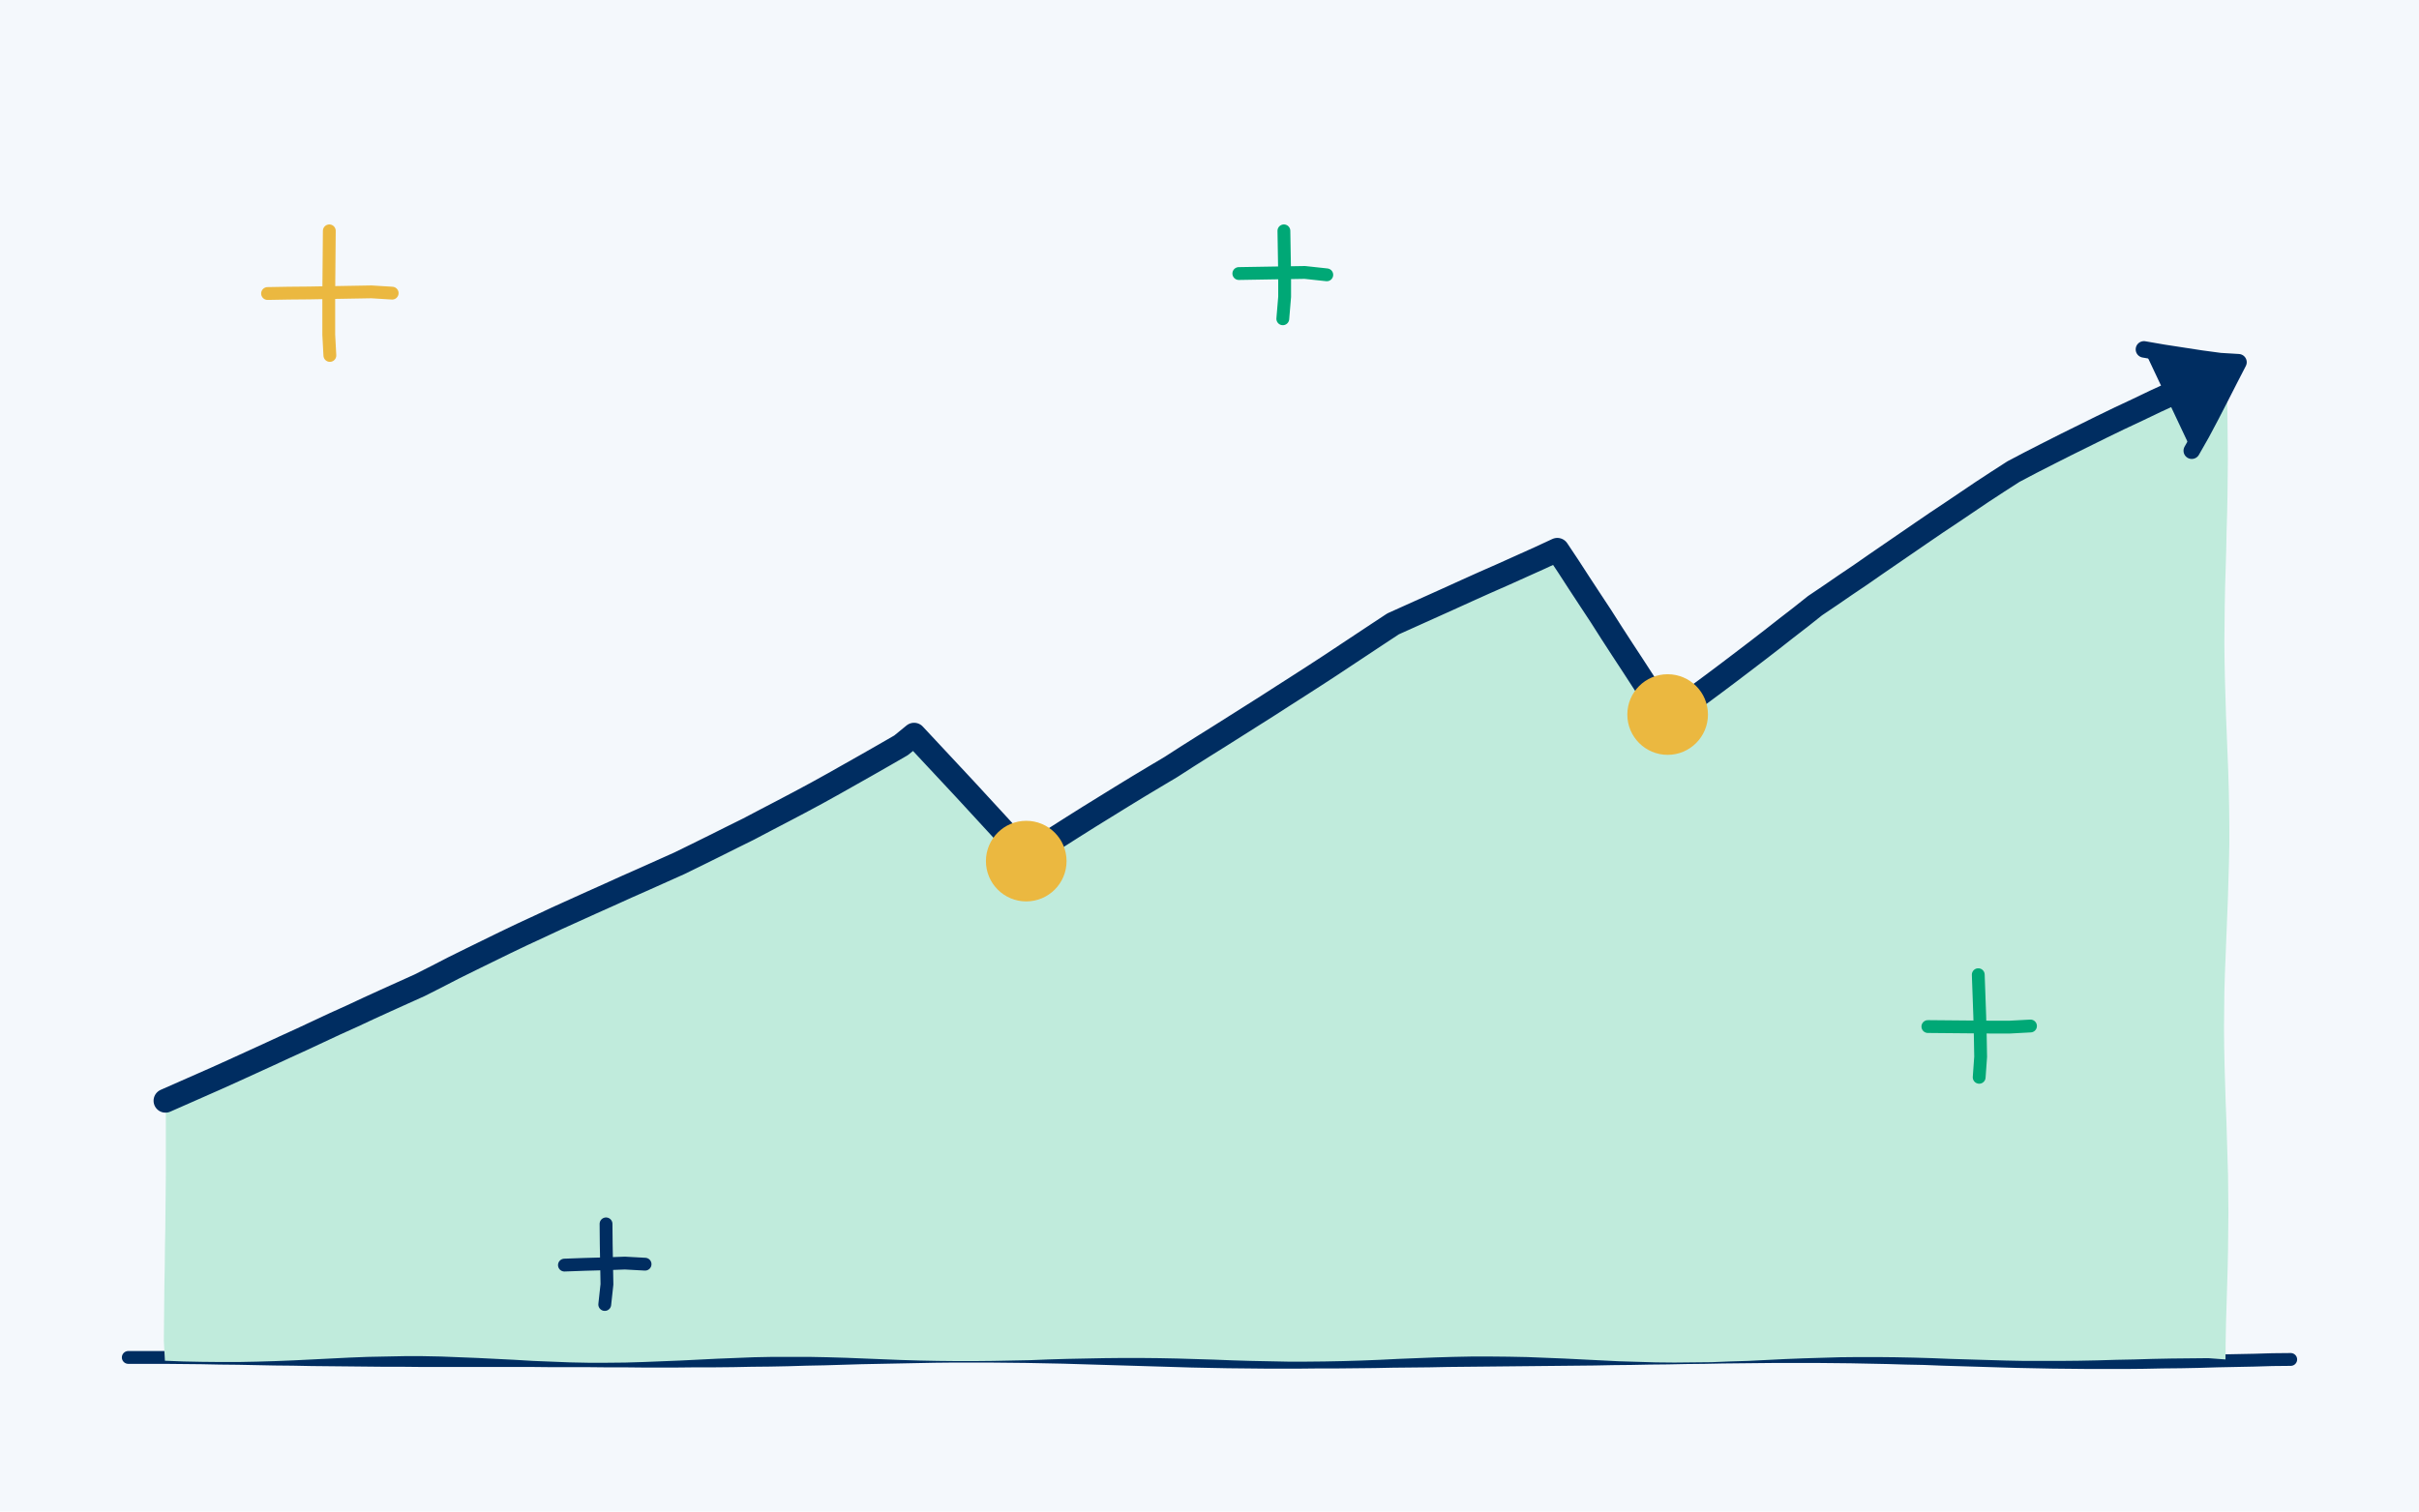
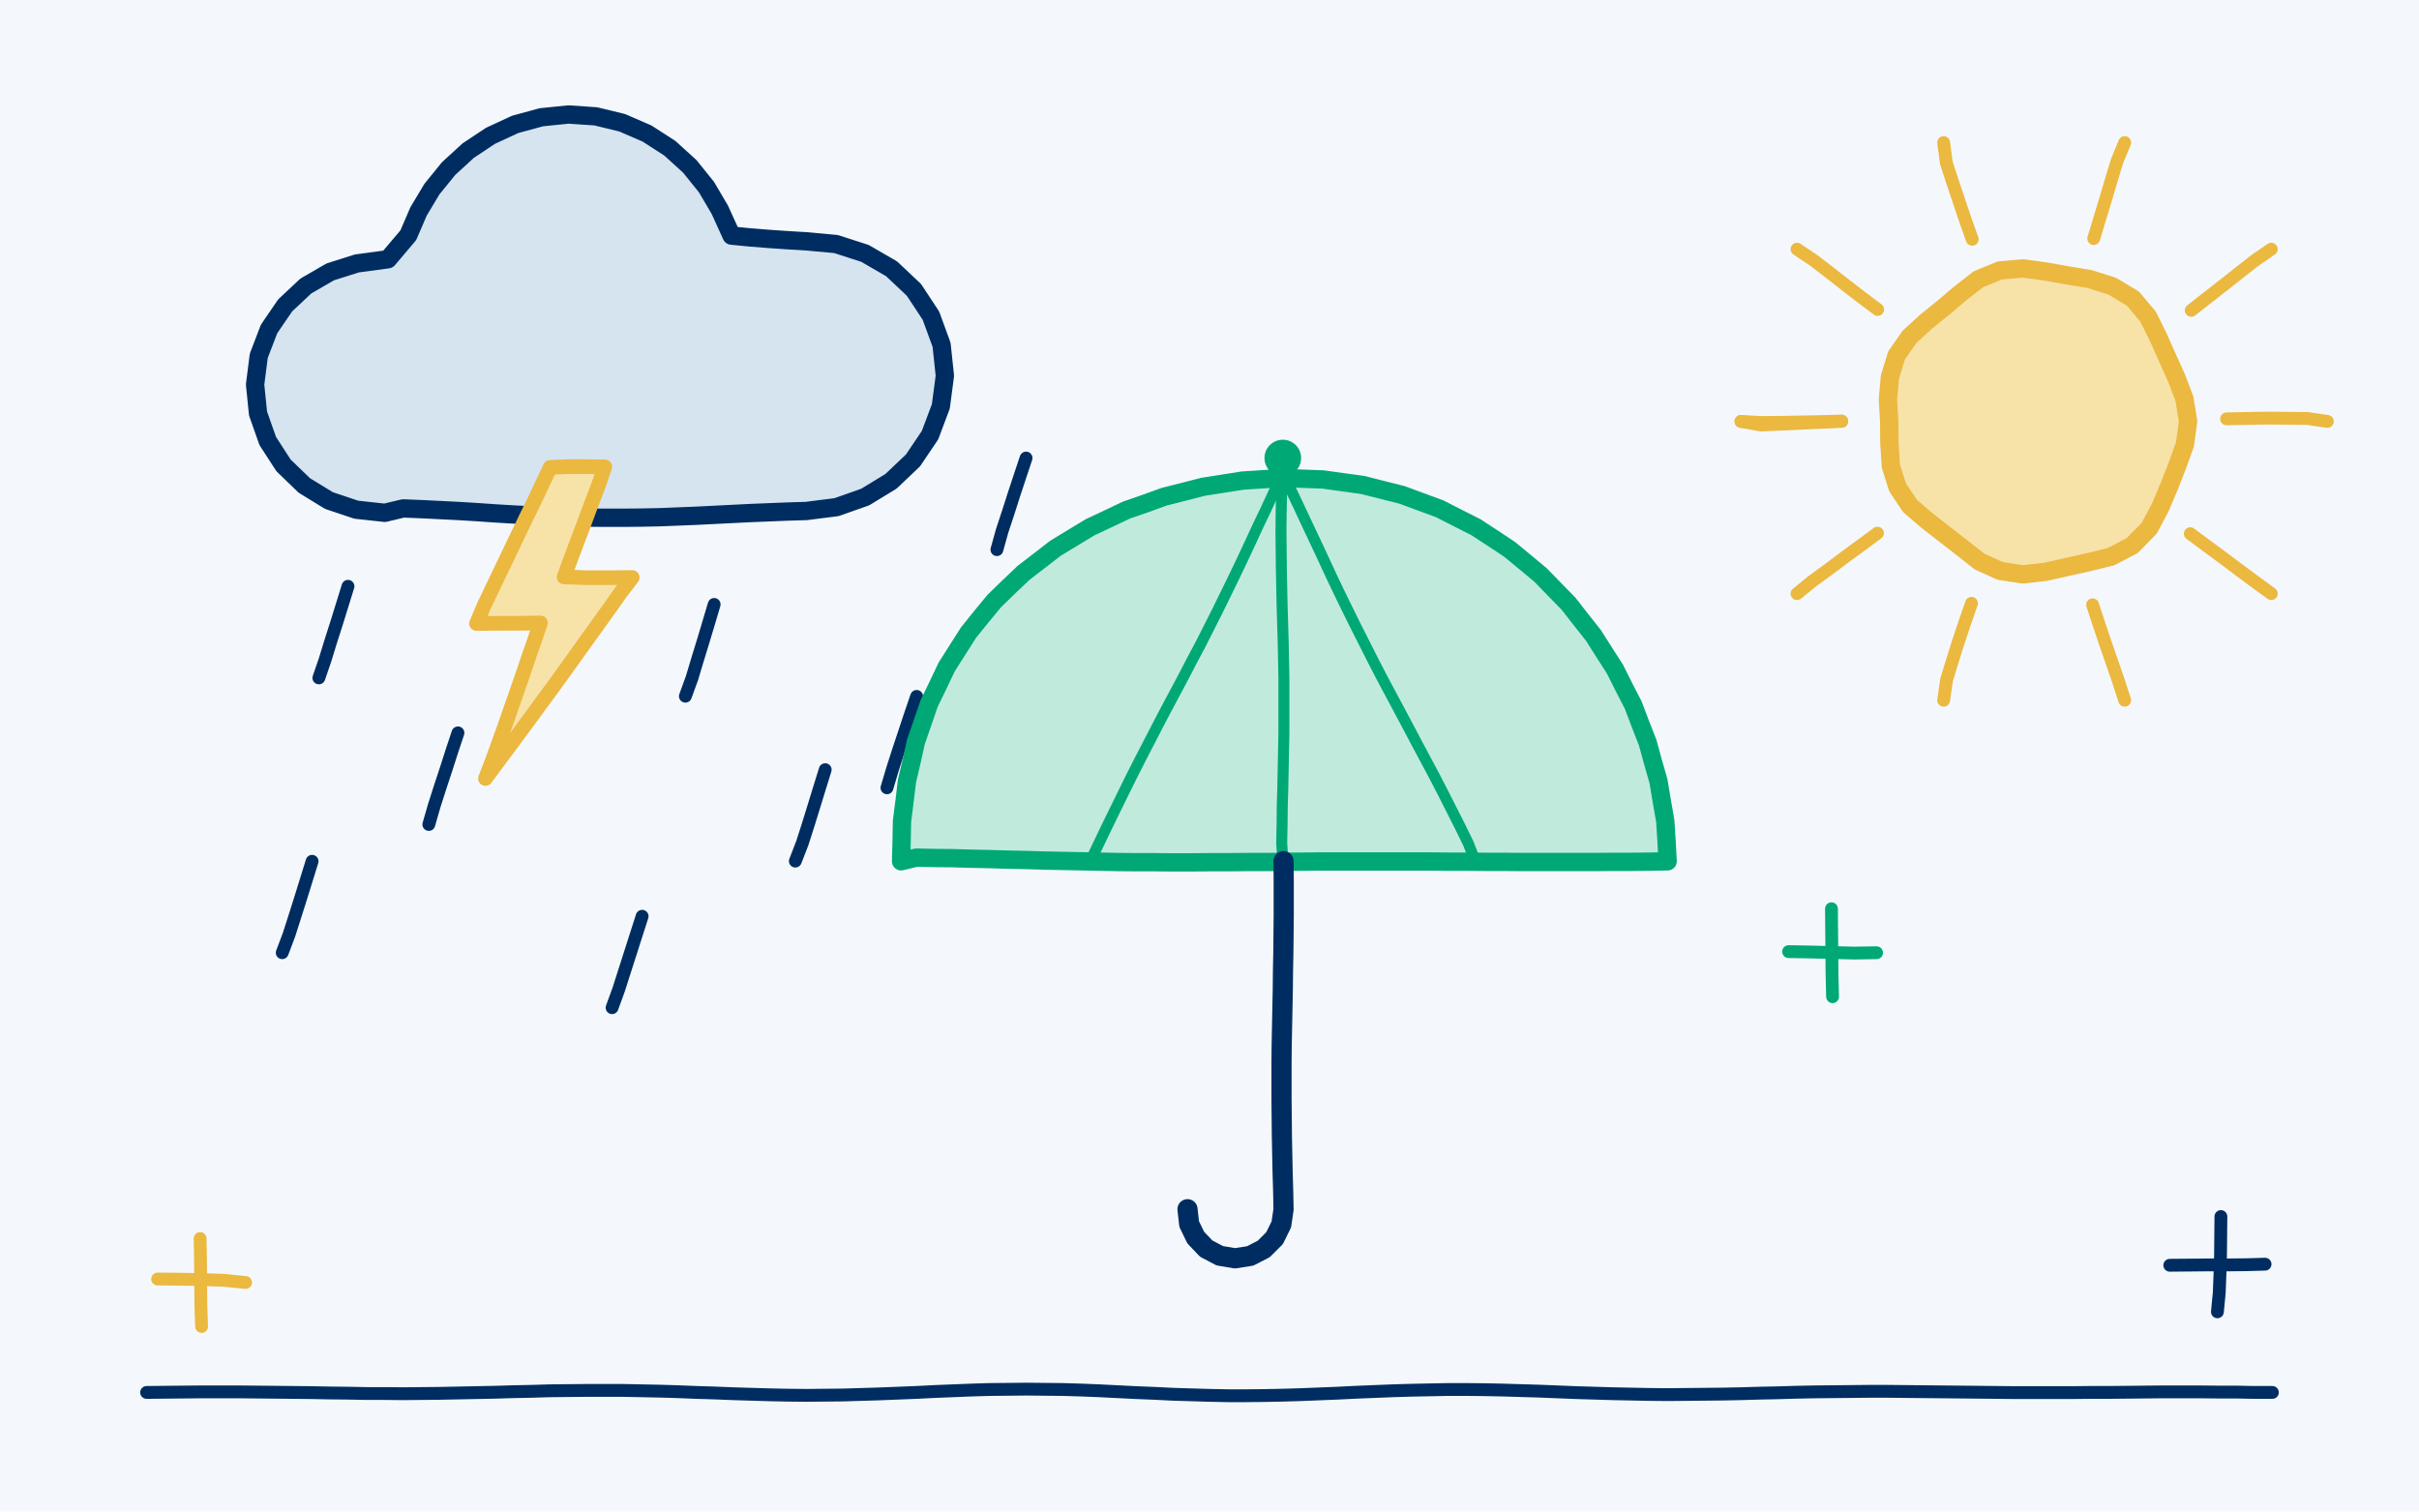
- <svg xmlns="http://www.w3.org/2000/svg" viewBox="0 0 1320 825" role="img" aria-label="A hand-drawn line that climbs, dips twice and keeps climbing">
+ <svg xmlns="http://www.w3.org/2000/svg" viewBox="0 0 1320 825" role="img" aria-label="A storm cloud and rain on one side, an open umbrella in the middle, and the sun breaking through">
  <rect width="1320" height="825" fill="#F4F8FC" />
-   <path d="M70.0,740.9 L80.0,740.9 L90.0,740.9 L100.0,741.0 L110.0,741.1 L120.0,741.3 L130.0,741.4 L140.0,741.6 L150.0,741.8 L160.0,741.9 L170.0,742.1 L180.0,742.2 L190.0,742.3 L200.0,742.4 L210.0,742.5 L220.0,742.5 L230.0,742.6 L240.0,742.6 L250.0,742.6 L260.0,742.6 L270.0,742.6 L280.0,742.6 L290.0,742.6 L300.0,742.7 L310.0,742.7 L320.0,742.7 L330.0,742.8 L340.0,742.8 L350.0,742.9 L360.0,742.9 L370.0,742.9 L380.0,742.8 L390.0,742.8 L400.0,742.7 L410.0,742.5 L420.0,742.4 L430.0,742.2 L440.0,741.9 L450.0,741.7 L460.0,741.4 L470.0,741.1 L480.0,740.9 L490.0,740.7 L500.0,740.5 L510.0,740.3 L520.0,740.2 L530.0,740.2 L540.0,740.2 L550.0,740.3 L560.0,740.4 L570.0,740.6 L580.0,740.8 L590.0,741.1 L600.0,741.4 L610.0,741.7 L620.0,742.0 L630.0,742.3 L640.0,742.6 L650.0,742.9 L660.0,743.1 L670.0,743.3 L680.0,743.4 L690.0,743.5 L700.0,743.5 L710.0,743.5 L720.0,743.4 L730.0,743.4 L740.0,743.3 L750.0,743.2 L760.0,743.0 L770.0,742.9 L780.0,742.8 L790.0,742.6 L800.0,742.5 L810.0,742.4 L820.0,742.3 L830.0,742.2 L840.0,742.1 L850.0,742.0 L860.0,741.9 L870.0,741.8 L880.0,741.6 L890.0,741.5 L900.0,741.3 L910.0,741.2 L920.0,741.0 L930.0,740.9 L940.0,740.7 L950.0,740.6 L960.0,740.5 L970.0,740.4 L980.0,740.4 L990.0,740.4 L1000.0,740.5 L1010.0,740.6 L1020.0,740.8 L1030.0,741.0 L1040.0,741.3 L1050.0,741.5 L1060.0,741.9 L1070.0,742.2 L1080.0,742.5 L1090.0,742.8 L1100.0,743.1 L1110.0,743.3 L1120.0,743.5 L1130.0,743.6 L1140.0,743.7 L1150.0,743.7 L1160.0,743.7 L1170.0,743.6 L1180.0,743.4 L1190.0,743.3 L1200.0,743.1 L1210.0,742.8 L1220.0,742.6 L1230.0,742.4 L1240.0,742.1 L1250.0,742.0" fill="none" stroke="#002D61" stroke-width="7" stroke-linecap="round" stroke-linejoin="round" />
-   <path d="M90.0,742.7 L100.0,743.1 L110.1,743.3 L120.1,743.4 L130.2,743.4 L140.2,743.2 L150.3,742.9 L160.3,742.5 L170.4,742.0 L180.4,741.5 L190.4,741.0 L200.5,740.6 L210.5,740.4 L220.6,740.2 L230.6,740.2 L240.7,740.4 L250.7,740.8 L260.8,741.2 L270.8,741.7 L280.8,742.2 L290.9,742.8 L300.9,743.2 L311.0,743.6 L321.0,743.8 L331.1,743.8 L341.1,743.7 L351.2,743.4 L361.2,743.0 L371.2,742.6 L381.3,742.1 L391.3,741.6 L401.4,741.2 L411.4,740.8 L421.5,740.6 L431.5,740.6 L441.6,740.6 L451.6,740.8 L461.7,741.1 L471.7,741.5 L481.7,741.9 L491.8,742.3 L501.8,742.6 L511.9,742.8 L521.9,742.9 L532.0,742.9 L542.0,742.8 L552.1,742.6 L562.1,742.4 L572.1,742.0 L582.2,741.7 L592.2,741.5 L602.3,741.3 L612.3,741.2 L622.4,741.2 L632.4,741.3 L642.5,741.5 L652.5,741.8 L662.5,742.1 L672.6,742.5 L682.6,742.8 L692.7,743.0 L702.7,743.2 L712.8,743.2 L722.8,743.1 L732.9,742.9 L742.9,742.6 L752.9,742.2 L763.0,741.7 L773.0,741.3 L783.1,740.9 L793.1,740.6 L803.2,740.4 L813.2,740.4 L823.3,740.5 L833.3,740.7 L843.3,741.1 L853.4,741.5 L863.4,742.0 L873.5,742.5 L883.5,743.0 L893.6,743.3 L903.6,743.6 L913.7,743.7 L923.7,743.6 L933.8,743.5 L943.8,743.1 L953.8,742.8 L963.9,742.3 L973.9,741.8 L984.0,741.4 L994.0,741.1 L1004.1,740.8 L1014.1,740.7 L1024.2,740.7 L1034.2,740.8 L1044.2,741.0 L1054.3,741.3 L1064.3,741.7 L1074.4,742.0 L1084.4,742.3 L1094.5,742.6 L1104.5,742.8 L1114.6,742.8 L1124.6,742.8 L1134.6,742.7 L1144.7,742.5 L1154.7,742.2 L1164.8,742.0 L1174.8,741.7 L1184.9,741.5 L1194.9,741.4 L1205.0,741.3 L1214.4,742.0 L1214.5,732.0 L1214.7,721.9 L1215.0,711.9 L1215.3,701.9 L1215.6,691.8 L1215.8,681.8 L1215.9,671.7 L1216.0,661.7 L1215.9,651.7 L1215.8,641.6 L1215.5,631.6 L1215.2,621.6 L1214.9,611.5 L1214.5,601.5 L1214.2,591.4 L1213.9,581.4 L1213.7,571.4 L1213.6,561.3 L1213.7,551.3 L1213.8,541.3 L1214.1,531.2 L1214.5,521.2 L1214.9,511.1 L1215.3,501.1 L1215.7,491.1 L1216.0,481.0 L1216.3,471.0 L1216.5,461.0 L1216.5,450.9 L1216.4,440.9 L1216.2,430.9 L1215.9,420.8 L1215.5,410.8 L1215.1,400.7 L1214.7,390.7 L1214.4,380.7 L1214.1,370.6 L1213.9,360.6 L1213.8,350.6 L1213.9,340.5 L1214.0,330.5 L1214.2,320.4 L1214.5,310.4 L1214.8,300.4 L1215.0,290.3 L1215.3,280.3 L1215.5,270.3 L1215.6,260.2 L1215.7,250.2 L1215.6,240.1 L1215.5,230.1 L1215.4,220.1 L1215.2,210.0 L1215.0,200.0 L1205.5,205.2 L1196.0,210.3 L1186.4,215.4 L1176.8,220.3 L1167.2,225.3 L1157.6,230.1 L1147.9,234.9 L1138.2,239.8 L1128.5,244.6 L1118.9,249.5 L1109.3,254.4 L1099.6,259.4 L1091.2,264.9 L1082.8,270.4 L1074.5,276.0 L1066.2,281.6 L1057.9,287.2 L1049.6,292.8 L1041.2,298.4 L1032.8,303.9 L1024.4,309.4 L1016.0,314.8 L1007.5,320.1 L998.9,325.3 L990.3,330.4 L982.1,336.2 L973.9,341.9 L965.7,347.7 L957.6,353.4 L949.4,359.2 L941.3,365.1 L933.3,371.0 L925.3,377.0 L917.4,383.1 L910.7,389.5 L904.5,380.7 L898.2,371.9 L891.9,363.1 L885.7,354.2 L879.4,345.4 L873.3,336.5 L867.2,327.5 L861.2,318.5 L855.3,309.5 L850.3,300.6 L840.2,304.9 L830.1,309.1 L820.0,313.3 L809.9,317.6 L799.9,321.9 L789.8,326.3 L779.8,330.7 L769.8,335.2 L759.8,339.7 L751.3,345.5 L742.8,351.3 L734.3,357.1 L725.8,362.9 L717.2,368.7 L708.6,374.4 L700.0,380.1 L691.4,385.7 L682.8,391.3 L674.2,397.0 L665.5,402.6 L656.9,408.3 L648.3,414.0 L639.8,419.7 L630.9,425.3 L622.1,430.9 L613.3,436.6 L604.5,442.3 L595.7,448.1 L586.9,453.8 L578.1,459.4 L569.3,465.1 L559.4,470.5 L552.7,462.7 L546.1,454.9 L539.6,447.0 L533.1,439.1 L526.6,431.2 L520.1,423.2 L513.6,415.3 L507.1,407.4 L499.6,399.3 L490.3,404.2 L481.0,409.2 L471.7,414.2 L462.5,419.3 L453.3,424.5 L444.1,429.7 L434.9,434.9 L425.8,440.1 L416.6,445.3 L407.4,450.4 L398.1,455.5 L388.9,460.6 L379.6,465.6 L370.3,470.6 L360.9,475.2 L351.5,479.8 L342.2,484.3 L332.8,488.8 L323.4,493.4 L314.0,498.0 L304.6,502.5 L295.2,507.1 L285.9,511.8 L276.5,516.4 L267.2,521.1 L257.9,525.8 L248.6,530.5 L239.2,535.1 L229.9,539.8 L220.6,543.8 L211.3,547.8 L201.9,551.8 L192.6,555.8 L183.2,559.8 L173.9,563.8 L164.6,567.8 L155.3,571.9 L146.0,575.9 L136.7,580.0 L127.4,584.1 L118.1,588.2 L108.8,592.3 L99.5,596.4 L90.5,600.0 L90.5,610.1 L90.5,620.3 L90.5,630.4 L90.5,640.6 L90.4,650.7 L90.3,660.9 L90.2,671.0 L90.0,681.1 L89.9,691.3 L89.7,701.4 L89.6,711.6 L89.5,721.7 L89.4,731.9Z" fill="#C0EBDC" stroke="none" stroke-width="0" stroke-linecap="round" stroke-linejoin="round" />
-   <path d="M90.3,600.8 L99.6,596.7 L108.9,592.6 L118.2,588.5 L127.5,584.3 L136.7,580.1 L145.9,575.9 L155.2,571.6 L164.4,567.4 L173.6,563.1 L182.8,558.8 L192.1,554.6 L201.3,550.3 L210.5,546.1 L219.8,541.9 L228.9,537.8 L238.2,533.1 L247.5,528.3 L256.8,523.7 L266.2,519.1 L275.6,514.5 L285.0,510.0 L294.5,505.6 L303.9,501.2 L313.4,496.9 L322.9,492.6 L332.5,488.3 L342.0,484.0 L351.5,479.8 L361.1,475.5 L370.7,471.2 L380.1,466.6 L389.6,461.9 L399.0,457.2 L408.5,452.5 L417.8,447.6 L427.2,442.7 L436.5,437.8 L445.8,432.8 L455.0,427.7 L464.2,422.5 L473.4,417.3 L482.5,412.1 L491.7,406.8 L498.8,401.0 L505.8,408.5 L512.8,416.0 L519.8,423.5 L526.8,431.0 L533.7,438.5 L540.7,446.1 L547.6,453.6 L554.5,461.2 L559.0,468.4 L567.8,462.7 L576.6,457.0 L585.4,451.4 L594.3,445.8 L603.2,440.3 L612.1,434.8 L621.1,429.3 L630.1,423.9 L639.0,418.6 L647.7,413.0 L656.4,407.5 L665.2,402.0 L673.9,396.5 L682.6,391.0 L691.3,385.5 L700.0,379.9 L708.6,374.4 L717.3,368.8 L725.9,363.2 L734.5,357.5 L743.1,351.8 L751.7,346.1 L760.2,340.5 L770.2,336.0 L780.2,331.5 L790.2,327.0 L800.1,322.5 L810.1,318.0 L820.1,313.6 L830.1,309.1 L840.1,304.6 L849.8,300.1 L855.8,309.1 L861.7,318.2 L867.6,327.2 L873.6,336.3 L879.4,345.4 L885.3,354.5 L891.2,363.5 L897.1,372.6 L902.9,381.7 L910.8,391.1 L918.9,385.2 L926.9,379.3 L935.0,373.3 L943.0,367.3 L950.9,361.3 L958.9,355.2 L966.8,349.1 L974.7,342.9 L982.6,336.8 L990.4,330.6 L998.7,325.0 L1007.0,319.3 L1015.3,313.7 L1023.5,308.0 L1031.8,302.3 L1040.1,296.6 L1048.4,290.9 L1056.6,285.3 L1065.0,279.7 L1073.3,274.1 L1081.6,268.5 L1090.0,263.0 L1098.7,257.4 L1108.2,252.4 L1117.8,247.5 L1127.5,242.6 L1137.2,237.8 L1146.9,233.0 L1156.6,228.3 L1166.4,223.7 L1176.2,219.0 L1186.0,214.5 L1195.8,209.9 L1205.6,205.3 L1215.0,200.0" fill="none" stroke="#002D61" stroke-width="13" stroke-linecap="round" stroke-linejoin="round" />
-   <path d="M1169.9,190.7 L1180.3,192.5 L1190.7,194.1 L1201.1,195.7 L1211.5,197.1 L1221.5,197.7 L1216.5,207.4 L1211.5,217.2 L1206.5,226.9 L1201.4,236.5 L1196.0,246.0" fill="#002D61" stroke="#002D61" stroke-width="9" stroke-linecap="round" stroke-linejoin="round" />
-   <circle cx="560" cy="470" r="22" fill="#EBB840" />
-   <circle cx="910" cy="390" r="22" fill="#EBB840" />
-   <path d="M146.0,160.2 L157.3,160.0 L168.7,159.9 L180.0,159.7 L191.3,159.5 L202.7,159.3 L214.0,160.0" fill="none" stroke="#EBB840" stroke-width="7" stroke-linecap="round" stroke-linejoin="round" />
-   <path d="M179.7,126.0 L179.6,137.3 L179.5,148.7 L179.4,160.0 L179.4,171.3 L179.4,182.7 L180.0,194.0" fill="none" stroke="#EBB840" stroke-width="7" stroke-linecap="round" stroke-linejoin="round" />
-   <path d="M1052.0,560.3 L1063.2,560.4 L1074.4,560.5 L1085.6,560.6 L1096.8,560.6 L1108.0,560.0" fill="none" stroke="#00A876" stroke-width="7" stroke-linecap="round" stroke-linejoin="round" />
-   <path d="M1079.5,532.0 L1079.9,543.2 L1080.3,554.4 L1080.6,565.6 L1080.8,576.8 L1080.0,588.0" fill="none" stroke="#00A876" stroke-width="7" stroke-linecap="round" stroke-linejoin="round" />
-   <path d="M308.0,690.5 L319.0,690.1 L330.0,689.8 L341.0,689.4 L352.0,690.0" fill="none" stroke="#002D61" stroke-width="7" stroke-linecap="round" stroke-linejoin="round" />
-   <path d="M330.7,668.0 L330.8,679.0 L331.0,690.0 L331.2,701.0 L330.0,712.0" fill="none" stroke="#002D61" stroke-width="7" stroke-linecap="round" stroke-linejoin="round" />
-   <path d="M676.0,149.3 L688.0,149.1 L700.0,148.9 L712.0,148.7 L724.0,150.0" fill="none" stroke="#00A876" stroke-width="7" stroke-linecap="round" stroke-linejoin="round" />
-   <path d="M700.6,126.0 L700.8,138.0 L701.0,150.0 L701.0,162.0 L700.0,174.0" fill="none" stroke="#00A876" stroke-width="7" stroke-linecap="round" stroke-linejoin="round" />
+   <path d="M210.0,279.9 L194.4,278.2 L179.5,273.2 L166.1,265.0 L154.7,254.0 L146.1,240.7 L140.8,225.7 L139.2,209.9 L141.2,194.2 L146.8,179.6 L155.6,166.7 L166.9,156.1 L180.2,148.4 L194.7,143.8 L211.7,141.5 L222.8,128.4 L228.4,115.4 L235.7,103.2 L244.8,92.0 L255.5,82.2 L267.7,74.1 L281.1,67.9 L295.4,64.0 L310.2,62.5 L325.1,63.5 L339.5,67.0 L353.1,72.9 L365.5,80.9 L376.4,90.8 L385.5,102.1 L392.8,114.5 L399.2,128.6 L409.4,129.6 L419.5,130.4 L429.7,131.1 L439.8,131.7 L456.2,133.2 L472.0,138.3 L486.5,146.7 L498.7,158.2 L508.0,172.3 L513.8,188.2 L515.6,205.1 L513.4,221.8 L507.5,237.5 L498.2,251.3 L486.2,262.7 L472.1,271.3 L456.5,276.8 L440.0,278.9 L430.0,279.2 L420.0,279.6 L410.0,280.0 L400.0,280.5 L390.0,281.0 L380.0,281.5 L370.0,281.9 L360.0,282.3 L350.0,282.5 L340.0,282.6 L330.0,282.6 L320.0,282.5 L310.0,282.2 L300.0,281.8 L290.0,281.3 L280.0,280.8 L270.0,280.2 L260.0,279.5 L250.0,278.9 L240.0,278.4 L230.0,277.9 L220.0,277.5Z" fill="#D6E4F0" stroke="#002D61" stroke-width="10" stroke-linecap="round" stroke-linejoin="round" />
+   <path d="M300.2,255.1 L295.8,264.5 L291.3,274.0 L286.7,283.4 L282.2,292.8 L277.7,302.2 L273.2,311.6 L268.7,321.0 L264.2,330.4 L260.0,340.3 L271.7,340.2 L283.3,340.2 L294.9,340.0 L291.7,349.4 L288.4,358.9 L285.2,368.4 L281.9,377.9 L278.6,387.3 L275.3,396.8 L271.9,406.2 L268.5,415.6 L264.9,424.9 L271.1,416.5 L277.4,408.1 L283.6,399.7 L289.8,391.3 L296.0,382.8 L302.2,374.4 L308.3,365.9 L314.4,357.4 L320.5,348.9 L326.6,340.4 L332.7,331.9 L338.7,323.4 L345.0,315.2 L332.7,315.3 L320.3,315.3 L307.8,314.9 L311.5,304.9 L315.2,295.0 L319.0,285.0 L322.7,275.0 L326.5,265.1 L330.0,254.8 L320.0,254.7 L310.0,254.7Z" fill="#F7E3A8" stroke="#EBB840" stroke-width="8" stroke-linecap="round" stroke-linejoin="round" />
+   <path d="M189.9,320.0 L186.8,330.0 L183.7,340.0 L180.5,350.0 L177.4,360.1 L174.0,370.0" fill="none" stroke="#002D61" stroke-width="7" stroke-linecap="round" stroke-linejoin="round" />
+   <path d="M249.9,400.0 L246.6,409.9 L243.4,419.9 L240.1,429.9 L236.9,439.9 L234.0,450.0" fill="none" stroke="#002D61" stroke-width="7" stroke-linecap="round" stroke-linejoin="round" />
+   <path d="M389.7,329.9 L386.7,340.0 L383.7,350.0 L380.6,360.1 L377.6,370.1 L374.0,380.0" fill="none" stroke="#002D61" stroke-width="7" stroke-linecap="round" stroke-linejoin="round" />
+   <path d="M450.3,420.1 L447.2,430.1 L444.1,440.2 L441.0,450.2 L437.8,460.2 L434.0,470.0" fill="none" stroke="#002D61" stroke-width="7" stroke-linecap="round" stroke-linejoin="round" />
+   <path d="M170.3,470.1 L167.2,480.1 L164.1,490.1 L160.9,500.2 L157.7,510.2 L154.0,520.0" fill="none" stroke="#002D61" stroke-width="7" stroke-linecap="round" stroke-linejoin="round" />
+   <path d="M350.4,500.1 L347.2,510.1 L344.0,520.1 L340.8,530.1 L337.6,540.1 L334.0,550.0" fill="none" stroke="#002D61" stroke-width="7" stroke-linecap="round" stroke-linejoin="round" />
+   <path d="M559.9,250.0 L556.6,259.9 L553.3,269.9 L550.1,279.9 L546.8,289.9 L544.0,300.0" fill="none" stroke="#002D61" stroke-width="7" stroke-linecap="round" stroke-linejoin="round" />
+   <path d="M619.7,329.9 L616.7,340.0 L613.6,350.0 L610.6,360.1 L607.5,370.1 L604.0,380.0" fill="none" stroke="#002D61" stroke-width="7" stroke-linecap="round" stroke-linejoin="round" />
+   <path d="M500.2,380.1 L496.8,390.0 L493.5,400.0 L490.2,409.9 L487.0,419.9 L484.0,430.0" fill="none" stroke="#002D61" stroke-width="7" stroke-linecap="round" stroke-linejoin="round" />
+   <path d="M491.7,470.1 L492.0,459.1 L492.2,448.2 L493.6,437.3 L494.9,426.4 L497.4,415.7 L499.8,404.9 L503.4,394.5 L507.0,384.0 L511.8,374.1 L516.6,364.0 L522.5,354.7 L528.5,345.3 L535.4,336.7 L542.5,328.1 L550.4,320.4 L558.5,312.7 L567.2,306.0 L576.0,299.2 L585.4,293.5 L594.8,287.8 L604.8,283.1 L614.7,278.4 L625.1,274.8 L635.3,271.1 L646.0,268.4 L656.5,265.7 L667.4,264.0 L678.1,262.3 L689.1,261.6 L700.0,260.9 L710.9,261.3 L721.9,261.7 L732.7,263.2 L743.6,264.7 L754.3,267.4 L765.0,270.1 L775.3,273.9 L785.6,277.7 L795.4,282.7 L805.3,287.7 L814.5,293.7 L823.7,299.8 L832.2,306.8 L840.6,313.8 L848.3,321.7 L856.0,329.6 L862.7,338.2 L869.5,346.8 L875.4,356.1 L881.3,365.3 L886.2,375.1 L891.2,384.8 L895.1,395.1 L899.1,405.3 L902.0,415.9 L905.0,426.4 L906.8,437.2 L908.7,448.1 L909.4,459.0 L910.0,470.1 L900.0,470.3 L890.0,470.4 L880.0,470.4 L870.0,470.5 L860.0,470.5 L850.0,470.5 L840.0,470.5 L830.0,470.5 L820.0,470.4 L810.0,470.4 L800.0,470.3 L790.0,470.3 L780.0,470.2 L770.0,470.2 L760.0,470.2 L750.0,470.2 L740.0,470.2 L730.0,470.2 L720.0,470.2 L710.0,470.3 L700.0,470.4 L690.0,470.5 L680.0,470.5 L670.0,470.6 L660.0,470.6 L650.0,470.7 L640.0,470.7 L630.0,470.6 L620.0,470.6 L610.0,470.5 L600.0,470.3 L590.0,470.1 L580.0,469.9 L570.0,469.7 L560.0,469.4 L550.0,469.2 L540.0,468.9 L530.0,468.7 L520.0,468.4 L510.0,468.3 L500.0,468.1Z" fill="#C0EBDC" stroke="#00A876" stroke-width="10" stroke-linecap="round" stroke-linejoin="round" />
+   <path d="M699.4,259.7 L695.0,268.9 L690.7,278.2 L686.3,287.4 L682.0,296.7 L677.7,305.9 L673.3,315.1 L668.8,324.3 L664.3,333.5 L659.7,342.6 L655.1,351.7 L650.3,360.7 L645.6,369.8 L640.8,378.8 L636.0,387.8 L631.3,396.8 L626.6,405.9 L621.9,415.0 L617.3,424.1 L612.8,433.2 L608.3,442.4 L603.8,451.6 L599.4,460.8 L595.0,470.0" fill="none" stroke="#00A876" stroke-width="6" stroke-linecap="round" stroke-linejoin="round" />
+   <path d="M699.6,260.0 L699.3,270.0 L699.1,280.0 L699.0,290.0 L699.1,300.0 L699.2,310.0 L699.4,320.0 L699.6,330.0 L699.9,340.0 L700.2,350.0 L700.4,360.0 L700.6,370.0 L700.6,380.0 L700.6,390.0 L700.6,400.0 L700.4,410.0 L700.2,420.0 L700.0,430.0 L699.7,440.0 L699.6,450.0 L699.4,460.0 L700.0,470.0" fill="none" stroke="#00A876" stroke-width="6" stroke-linecap="round" stroke-linejoin="round" />
+   <path d="M700.7,259.6 L705.1,268.8 L709.5,278.1 L713.8,287.3 L718.2,296.6 L722.5,305.8 L726.8,315.1 L731.2,324.3 L735.7,333.5 L740.2,342.6 L744.8,351.7 L749.4,360.8 L754.1,369.9 L758.9,378.9 L763.7,387.9 L768.5,396.9 L773.3,406.0 L778.1,415.0 L782.9,424.0 L787.6,433.1 L792.2,442.2 L796.8,451.3 L801.3,460.5 L805.0,470.0" fill="none" stroke="#00A876" stroke-width="6" stroke-linecap="round" stroke-linejoin="round" />
+   <path d="M700.4,470.0 L700.5,480.0 L700.5,490.0 L700.5,500.0 L700.4,510.0 L700.3,520.0 L700.1,530.0 L700.0,540.0 L699.8,550.0 L699.6,560.0 L699.4,570.0 L699.3,580.0 L699.3,590.0 L699.3,600.0 L699.4,610.0 L699.5,620.0 L699.7,630.0 L699.9,640.0 L700.2,650.0 L700.4,660.1 L699.2,668.3 L695.5,675.8 L689.6,681.7 L682.2,685.5 L673.9,686.8 L665.6,685.4 L658.2,681.5 L652.5,675.5 L648.9,668.1 L648.0,660.0" fill="none" stroke="#002D61" stroke-width="11" stroke-linecap="round" stroke-linejoin="round" />
+   <circle cx="700" cy="250" r="10" fill="#00A876" />
+   <path d="M1005.0,229.8 L994.0,230.1 L983.0,230.3 L972.0,230.5 L961.0,230.6 L950.0,230.0" fill="none" stroke="#EBB840" stroke-width="7" stroke-linecap="round" stroke-linejoin="round" />
+   <path d="M1024.6,168.9 L1015.8,162.3 L1007.1,155.6 L998.4,148.8 L989.7,142.1 L980.6,136.0" fill="none" stroke="#EBB840" stroke-width="7" stroke-linecap="round" stroke-linejoin="round" />
+   <path d="M1076.2,130.6 L1072.5,120.2 L1069.0,109.8 L1065.5,99.4 L1062.1,88.9 L1060.6,77.8" fill="none" stroke="#EBB840" stroke-width="7" stroke-linecap="round" stroke-linejoin="round" />
+   <path d="M1142.5,130.2 L1145.7,119.6 L1148.9,109.1 L1152.0,98.6 L1155.2,88.0 L1159.4,77.8" fill="none" stroke="#EBB840" stroke-width="7" stroke-linecap="round" stroke-linejoin="round" />
+   <path d="M1195.7,169.4 L1204.4,162.6 L1213.1,155.8 L1221.7,149.0 L1230.4,142.2 L1239.4,136.0" fill="none" stroke="#EBB840" stroke-width="7" stroke-linecap="round" stroke-linejoin="round" />
+   <path d="M1215.0,228.6 L1226.0,228.4 L1237.0,228.2 L1248.0,228.3 L1259.0,228.4 L1270.0,230.0" fill="none" stroke="#EBB840" stroke-width="7" stroke-linecap="round" stroke-linejoin="round" />
+   <path d="M1195.2,291.3 L1204.1,297.9 L1212.9,304.4 L1221.7,311.0 L1230.6,317.6 L1239.4,324.0" fill="none" stroke="#EBB840" stroke-width="7" stroke-linecap="round" stroke-linejoin="round" />
+   <path d="M1141.9,330.1 L1145.3,340.5 L1148.8,350.9 L1152.4,361.3 L1156.0,371.7 L1159.4,382.2" fill="none" stroke="#EBB840" stroke-width="7" stroke-linecap="round" stroke-linejoin="round" />
+   <path d="M1075.8,329.3 L1072.2,339.7 L1068.7,350.1 L1065.4,360.6 L1062.2,371.1 L1060.6,382.2" fill="none" stroke="#EBB840" stroke-width="7" stroke-linecap="round" stroke-linejoin="round" />
+   <path d="M1024.5,291.0 L1015.7,297.5 L1006.8,304.0 L998.0,310.6 L989.1,317.1 L980.6,324.0" fill="none" stroke="#EBB840" stroke-width="7" stroke-linecap="round" stroke-linejoin="round" />
+   <path d="M1005.0,230.0 L994.0,230.5 L983.0,231.0 L972.0,231.5 L961.0,232.0 L950.0,230.0" fill="none" stroke="#EBB840" stroke-width="7" stroke-linecap="round" stroke-linejoin="round" />
+   <path d="M1194.0,230.0 L1192.3,242.5 L1188.1,254.2 L1183.7,265.4 L1178.9,276.8 L1172.8,288.3 L1163.5,297.8 L1152.0,303.8 L1139.9,306.8 L1128.2,309.4 L1116.2,312.1 L1103.7,313.5 L1091.4,311.6 L1080.2,306.5 L1070.4,298.8 L1061.0,291.5 L1051.5,284.1 L1042.3,276.2 L1035.5,266.1 L1031.8,254.4 L1031.0,242.0 L1030.9,230.0 L1030.2,217.9 L1031.3,205.7 L1034.9,194.0 L1042.0,183.8 L1051.1,175.5 L1060.5,167.9 L1069.7,160.1 L1079.6,152.4 L1091.3,147.6 L1104.0,146.5 L1116.3,148.2 L1128.1,150.3 L1140.3,152.3 L1152.6,156.2 L1163.9,163.0 L1172.2,172.9 L1177.7,184.0 L1182.6,195.0 L1187.6,206.1 L1192.0,217.6Z" fill="#F7E3A8" stroke="#EBB840" stroke-width="10" stroke-linecap="round" stroke-linejoin="round" />
+   <path d="M976.0,519.4 L988.0,519.6 L1000.0,519.9 L1012.0,520.2 L1024.0,520.0" fill="none" stroke="#00A876" stroke-width="7" stroke-linecap="round" stroke-linejoin="round" />
+   <path d="M999.4,496.0 L999.5,508.0 L999.6,520.0 L999.7,532.0 L1000.0,544.0" fill="none" stroke="#00A876" stroke-width="7" stroke-linecap="round" stroke-linejoin="round" />
+   <path d="M1184.0,690.6 L1194.4,690.5 L1204.8,690.4 L1215.2,690.4 L1225.6,690.3 L1236.0,690.0" fill="none" stroke="#002D61" stroke-width="7" stroke-linecap="round" stroke-linejoin="round" />
+   <path d="M1211.9,664.0 L1211.8,674.4 L1211.7,684.8 L1211.4,695.2 L1211.0,705.6 L1210.0,716.0" fill="none" stroke="#002D61" stroke-width="7" stroke-linecap="round" stroke-linejoin="round" />
+   <path d="M86.0,698.1 L98.0,698.2 L110.0,698.4 L122.0,698.8 L134.0,700.0" fill="none" stroke="#EBB840" stroke-width="7" stroke-linecap="round" stroke-linejoin="round" />
+   <path d="M109.2,676.0 L109.4,688.0 L109.5,700.0 L109.6,712.0 L110.0,724.0" fill="none" stroke="#EBB840" stroke-width="7" stroke-linecap="round" stroke-linejoin="round" />
+   <path d="M80.0,760.0 L90.0,759.9 L100.0,759.8 L110.0,759.7 L120.0,759.7 L130.0,759.7 L140.0,759.8 L150.0,759.9 L160.0,760.0 L170.0,760.1 L180.0,760.3 L190.0,760.4 L200.0,760.6 L210.0,760.6 L220.0,760.7 L230.0,760.6 L240.0,760.5 L250.0,760.3 L260.0,760.1 L270.0,759.9 L280.0,759.6 L290.0,759.4 L300.0,759.1 L310.0,759.0 L320.0,758.9 L330.0,758.9 L340.0,758.9 L350.0,759.1 L360.0,759.3 L370.0,759.6 L380.0,760.0 L390.0,760.3 L400.0,760.7 L410.0,761.0 L420.0,761.3 L430.0,761.5 L440.0,761.6 L450.0,761.5 L460.0,761.4 L470.0,761.1 L480.0,760.8 L490.0,760.4 L500.0,760.0 L510.0,759.5 L520.0,759.1 L530.0,758.7 L540.0,758.4 L550.0,758.3 L560.0,758.2 L570.0,758.3 L580.0,758.4 L590.0,758.7 L600.0,759.1 L610.0,759.6 L620.0,760.1 L630.0,760.5 L640.0,761.0 L650.0,761.3 L660.0,761.6 L670.0,761.8 L680.0,761.8 L690.0,761.7 L700.0,761.5 L710.0,761.2 L720.0,760.8 L730.0,760.4 L740.0,759.9 L750.0,759.5 L760.0,759.1 L770.0,758.8 L780.0,758.6 L790.0,758.4 L800.0,758.4 L810.0,758.5 L820.0,758.7 L830.0,759.0 L840.0,759.3 L850.0,759.7 L860.0,760.1 L870.0,760.4 L880.0,760.7 L890.0,760.9 L900.0,761.1 L910.0,761.2 L920.0,761.1 L930.0,761.0 L940.0,760.9 L950.0,760.7 L960.0,760.4 L970.0,760.2 L980.0,759.9 L990.0,759.7 L1000.0,759.6 L1010.0,759.5 L1020.0,759.4 L1030.0,759.4 L1040.0,759.5 L1050.0,759.6 L1060.0,759.7 L1070.0,759.8 L1080.0,759.9 L1090.0,760.0 L1100.0,760.1 L1110.0,760.1 L1120.0,760.1 L1130.0,760.1 L1140.0,760.0 L1150.0,760.0 L1160.0,759.9 L1170.0,759.8 L1180.0,759.7 L1190.0,759.7 L1200.0,759.7 L1210.0,759.8 L1220.0,759.8 L1230.0,760.0 L1240.0,760.0" fill="none" stroke="#002D61" stroke-width="7" stroke-linecap="round" stroke-linejoin="round" />
</svg>
